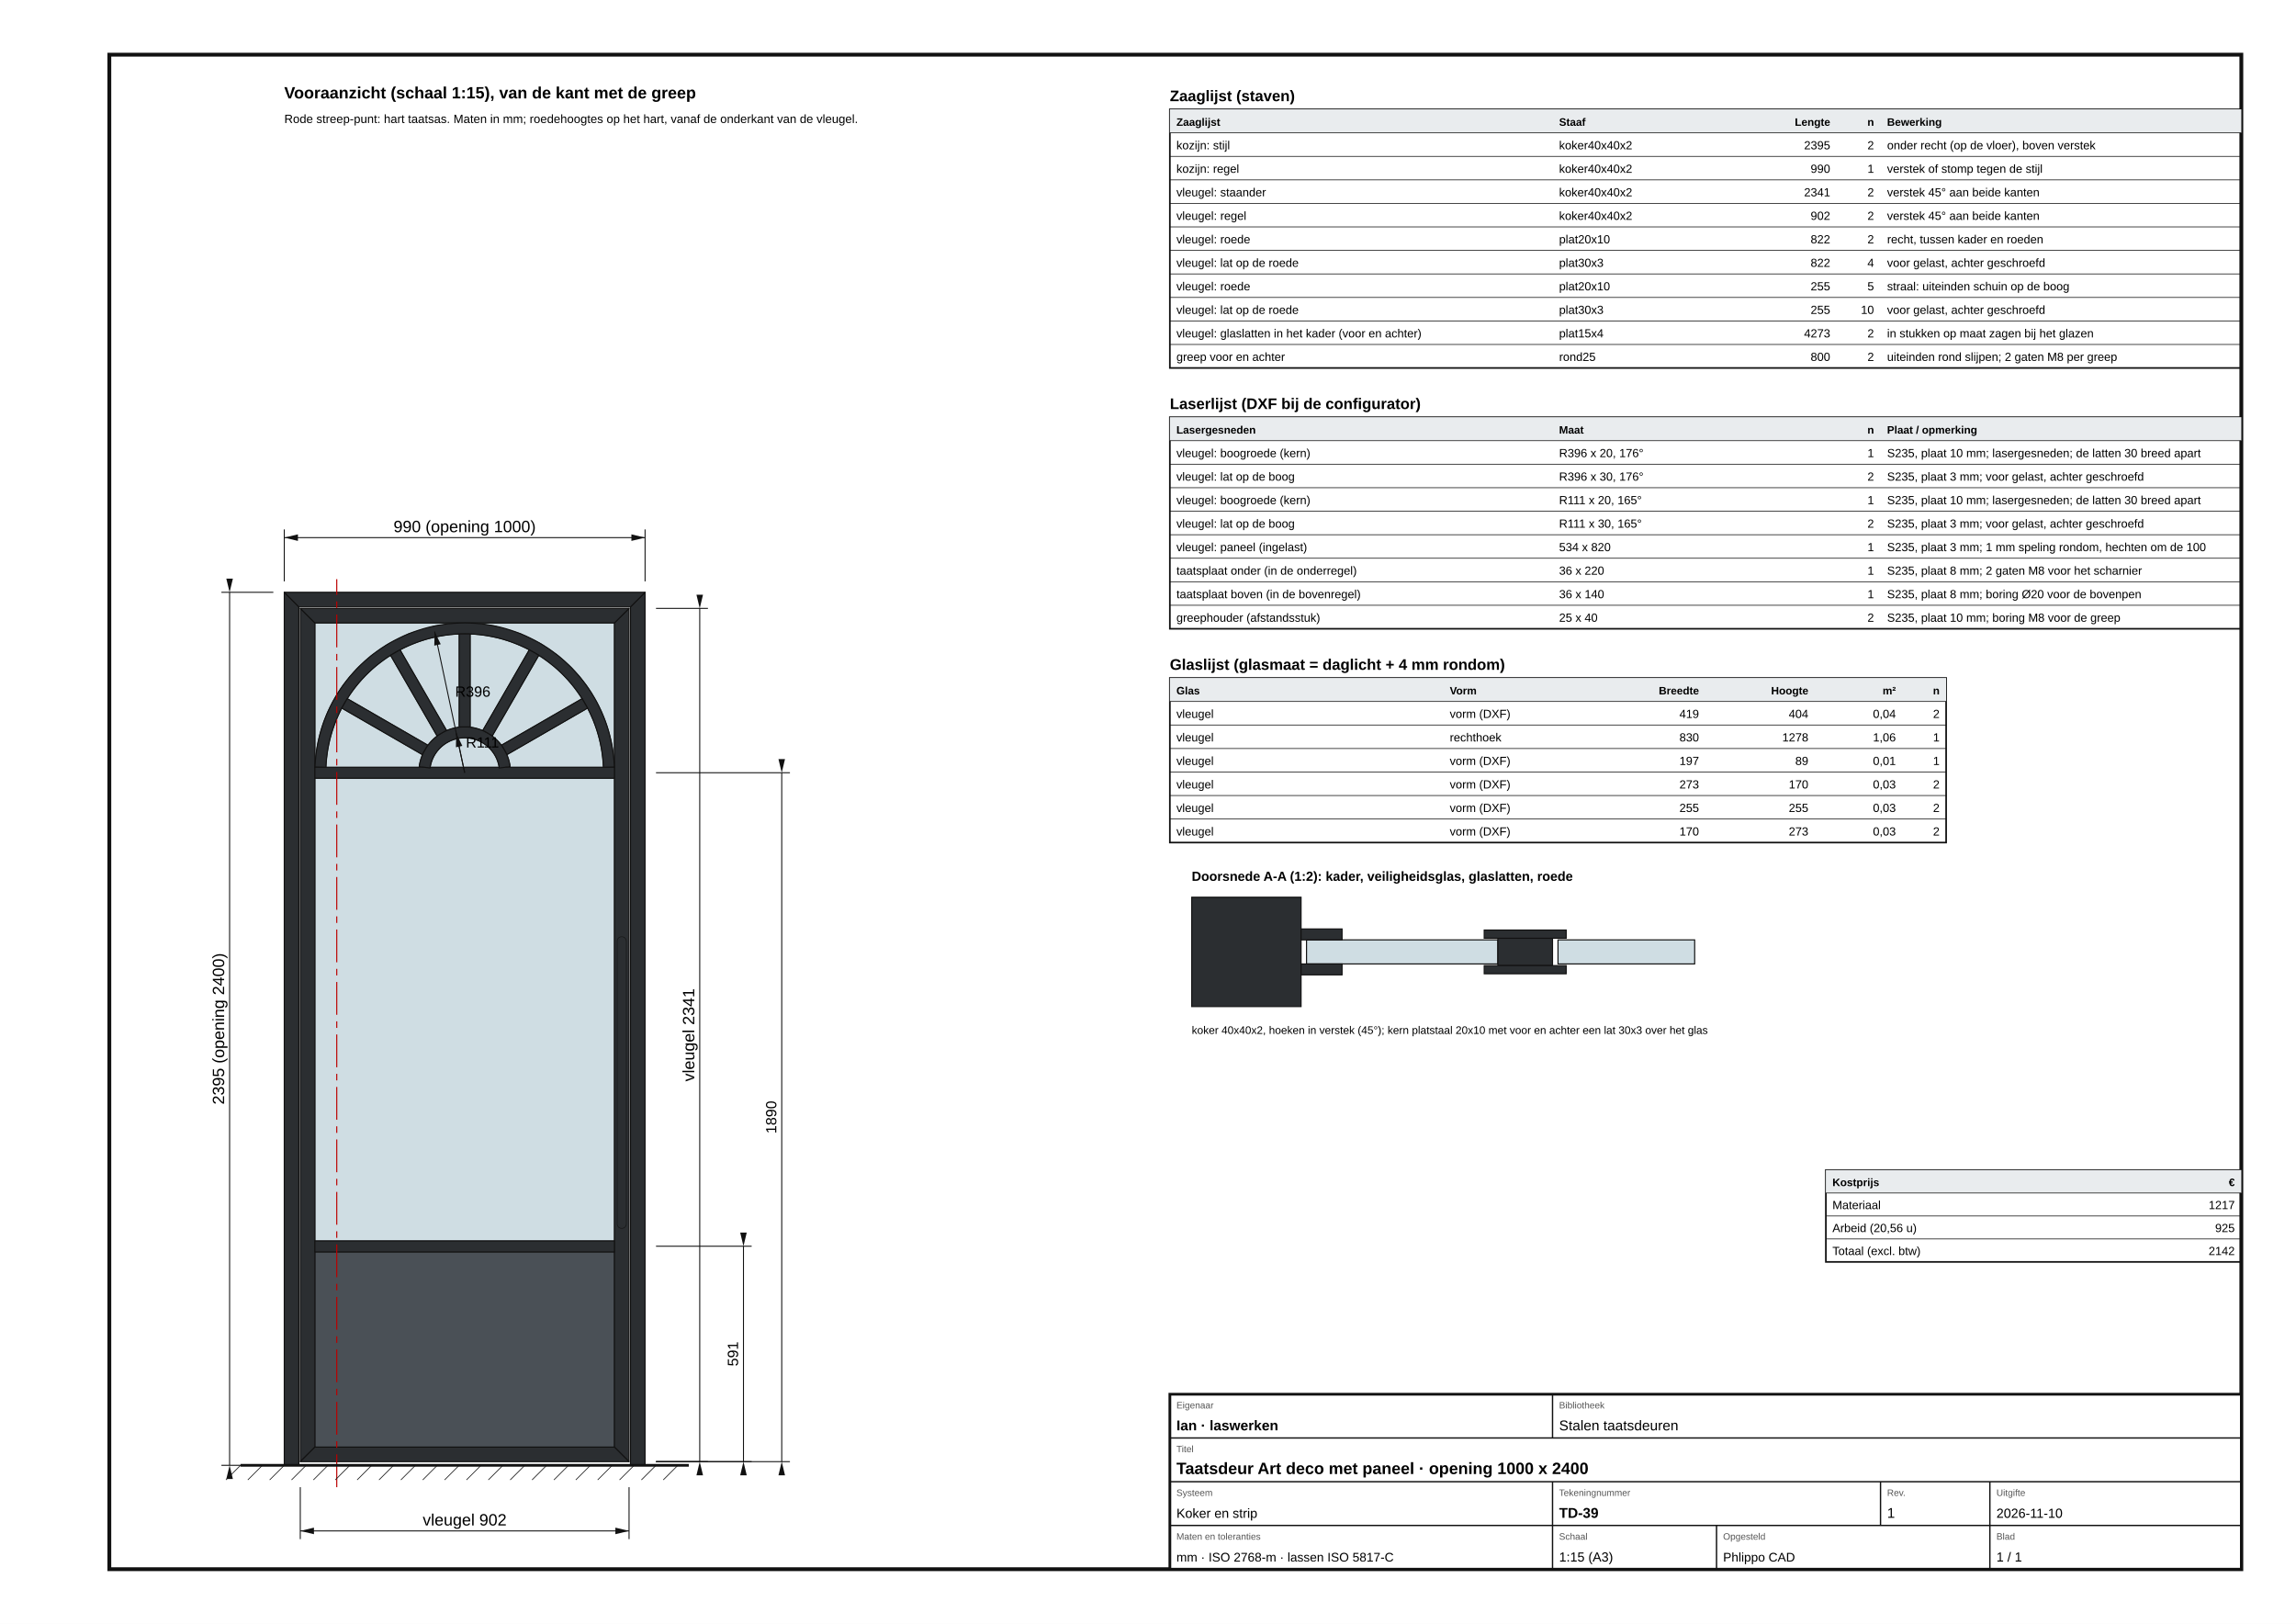
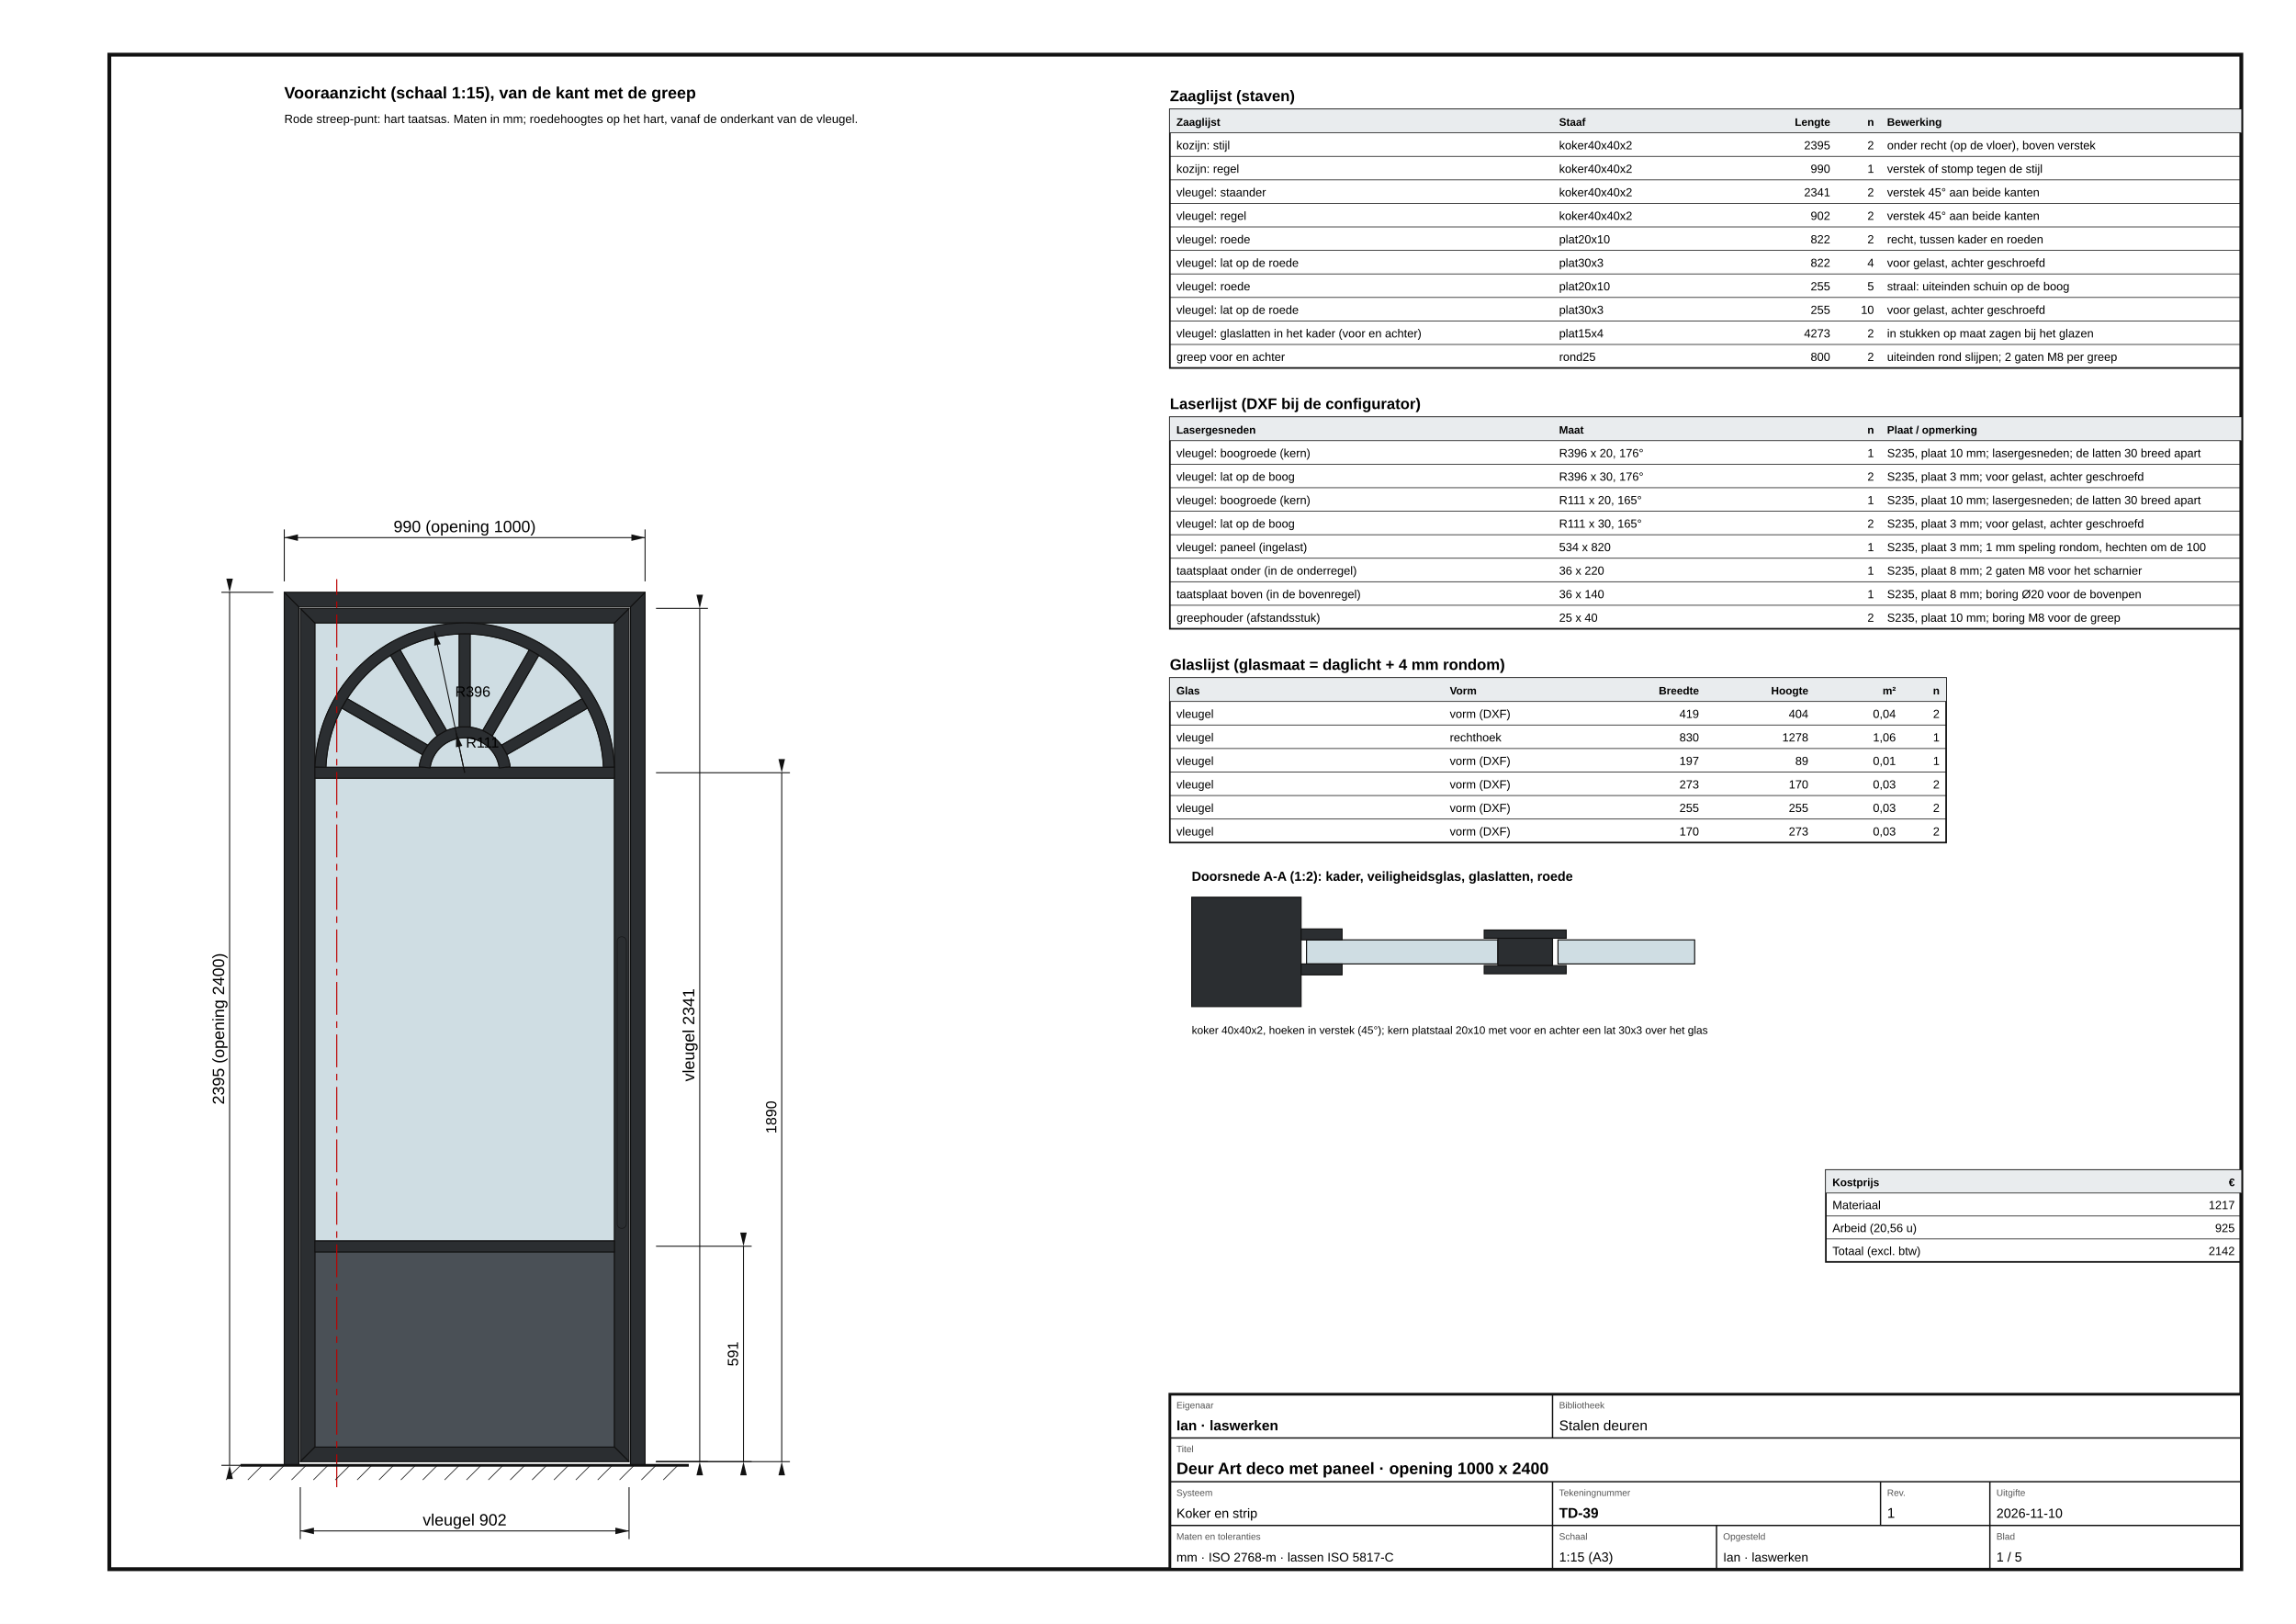
<svg xmlns="http://www.w3.org/2000/svg" viewBox="0 0 420 297" width="420mm" height="297mm" font-family="Arial, Helvetica, sans-serif">
  <rect width="420" height="297" fill="#fff" />
  <rect x="20" y="10" width="390" height="277" fill="none" stroke="#111" stroke-width="0.7" />
  <polygon points="57.6,140.33 57.62,140.33 57.89,137.35 57.91,137.23 57.93,137.1 57.95,136.97 57.97,136.83 58,136.68 58.03,136.52 58.06,136.34 58.09,136.16 58.13,135.96 58.18,135.74 58.23,135.51 58.28,135.26 58.35,134.99 58.42,134.69 58.5,134.36 58.6,134 58.71,133.6 58.85,133.16 59.01,132.67 59.2,132.12 59.43,131.5 59.71,130.79 60.06,130 60.49,129.08 61.05,128.03 61.76,126.81 62.7,125.41 63.95,123.79 65.63,121.96 67.88,119.94 70.9,117.84 74.82,115.89 79.63,114.47 85,113.93 57.6,113.93" fill="#cfdde3" stroke="#111" stroke-width="0.15" stroke-linejoin="round" />
  <polygon points="85,113.93 90.37,114.47 95.18,115.89 99.1,117.84 102.12,119.94 104.37,121.96 106.05,123.79 107.3,125.41 108.24,126.81 108.95,128.03 109.51,129.08 109.94,130 110.29,130.79 110.57,131.5 110.8,132.12 110.99,132.67 111.15,133.16 111.29,133.6 111.4,134 111.5,134.36 111.58,134.69 111.65,134.99 111.72,135.26 111.77,135.51 111.82,135.74 111.87,135.96 111.91,136.16 111.94,136.34 111.97,136.52 112,136.68 112.03,136.83 112.05,136.97 112.07,137.1 112.09,137.23 112.11,137.35 112.38,140.33 112.4,140.33 112.4,113.93" fill="#cfdde3" stroke="#111" stroke-width="0.15" stroke-linejoin="round" />
  <polygon points="57.6,226.97 112.4,226.97 112.4,142.33 57.6,142.33" fill="#cfdde3" stroke="#111" stroke-width="0.15" stroke-linejoin="round" />
  <polygon points="90.36,137.85 90.27,137.71 90.17,137.58 90.07,137.44 89.97,137.31 89.86,137.18 89.75,137.06 89.64,136.93 89.52,136.81 89.4,136.7 89.28,136.58 89.15,136.47 89.02,136.37 88.89,136.26 88.76,136.16 88.62,136.07 88.48,135.97 88.34,135.88 88.2,135.8 88.05,135.72 87.9,135.64 87.75,135.56 87.6,135.49 87.45,135.43 87.29,135.37 87.13,135.31 86.98,135.25 86.82,135.2 86.65,135.16 86.49,135.12 86.33,135.08 86.16,135.05 86,135.02 85.83,135 85.67,134.98 85.5,134.96 85.33,134.95 85.17,134.94 85,134.94 84.83,134.94 84.67,134.95 84.5,134.96 84.33,134.98 84.17,135 84,135.02 83.84,135.05 83.67,135.08 83.51,135.12 83.35,135.16 83.18,135.2 83.02,135.25 82.87,135.31 82.71,135.37 82.55,135.43 82.4,135.49 82.25,135.56 82.1,135.64 81.95,135.72 81.8,135.8 81.66,135.88 81.52,135.97 81.38,136.07 81.24,136.16 81.11,136.26 80.98,136.37 80.85,136.47 80.72,136.58 80.6,136.7 80.48,136.81 80.36,136.93 80.25,137.06 80.14,137.18 80.03,137.31 79.93,137.44 79.83,137.58 79.73,137.71 79.64,137.85 79.55,137.99 79.46,138.14 79.38,138.28 79.3,138.43 79.23,138.58 79.16,138.73 79.09,138.89 79.03,139.04 78.97,139.2 78.92,139.36 78.87,139.52 78.83,139.68 78.78,139.84 78.75,140 78.72,140.17 78.69,140.33 91.31,140.33 91.28,140.17 91.25,140 91.22,139.84 91.17,139.68 91.13,139.52 91.08,139.36 91.03,139.2 90.97,139.04 90.91,138.89 90.84,138.73 90.77,138.58 90.7,138.43 90.62,138.28 90.54,138.14 90.45,137.99" fill="#cfdde3" stroke="#111" stroke-width="0.15" stroke-linejoin="round" />
  <polygon points="109.53,134.76 109.35,134.12 109.16,133.48 108.94,132.85 108.71,132.23 108.47,131.61 108.2,131 107.93,130.4 107.63,129.8 107.48,129.51 92.86,137.95 92.72,138.04 92.79,138.22 92.81,138.25 92.82,138.29 92.83,138.33 92.85,138.37 92.87,138.41 92.88,138.45 92.9,138.5 92.92,138.55 92.94,138.61 92.96,138.67 92.98,138.73 93,138.8 93.03,138.88 93.05,138.97 93.08,139.06 93.11,139.16 93.13,139.26 93.16,139.36 93.18,139.44 93.19,139.52 93.21,139.6 93.22,139.66 93.24,139.73 93.25,139.78 93.26,139.84 93.27,139.89 93.27,139.93 93.28,139.98 93.29,140.02 93.29,140.06 93.3,140.1 93.31,140.13 93.33,140.33 93.5,140.33 110.38,140.33 110.37,140 110.32,139.34 110.26,138.68 110.18,138.02 110.09,137.36 109.97,136.7 109.84,136.05 109.7,135.4" fill="#cfdde3" stroke="#111" stroke-width="0.15" stroke-linejoin="round" />
  <polygon points="103.88,124.34 103.42,123.85 102.96,123.37 102.48,122.91 102,122.46 101.5,122.02 100.98,121.59 100.46,121.18 99.93,120.78 99.39,120.4 98.83,120.03 98.56,119.86 90.12,134.47 90.04,134.62 90.19,134.74 90.22,134.76 90.25,134.79 90.28,134.81 90.31,134.84 90.35,134.87 90.39,134.9 90.42,134.93 90.47,134.97 90.51,135 90.56,135.05 90.61,135.09 90.67,135.14 90.72,135.2 90.79,135.26 90.86,135.32 90.93,135.4 91.01,135.47 91.08,135.54 91.14,135.61 91.19,135.67 91.24,135.72 91.29,135.77 91.33,135.82 91.37,135.87 91.4,135.91 91.44,135.95 91.47,135.98 91.5,136.02 91.52,136.05 91.55,136.08 91.57,136.11 91.59,136.14 91.71,136.3 91.86,136.22 106.48,127.78 106.3,127.5 105.93,126.95 105.55,126.4 105.15,125.87 104.74,125.35 104.31,124.84" fill="#cfdde3" stroke="#111" stroke-width="0.15" stroke-linejoin="round" />
  <polygon points="92.85,117.18 92.21,116.98 91.57,116.8 90.93,116.64 90.28,116.49 89.63,116.36 88.97,116.25 88.32,116.15 87.66,116.07 86.99,116.01 86.33,115.97 86,115.96 86,132.84 86,133 86.2,133.03 86.24,133.03 86.27,133.04 86.31,133.04 86.35,133.05 86.4,133.06 86.45,133.07 86.5,133.08 86.55,133.09 86.61,133.1 86.67,133.11 86.74,133.12 86.81,133.14 86.89,133.16 86.98,133.18 87.07,133.2 87.17,133.23 87.27,133.26 87.37,133.28 87.45,133.31 87.53,133.33 87.6,133.35 87.67,133.38 87.73,133.4 87.78,133.42 87.83,133.43 87.88,133.45 87.93,133.47 87.97,133.48 88.01,133.5 88.04,133.51 88.08,133.53 88.11,133.54 88.3,133.62 88.38,133.47 96.82,118.86 96.53,118.7 95.93,118.41 95.33,118.13 94.72,117.87 94.1,117.62 93.48,117.39" fill="#cfdde3" stroke="#111" stroke-width="0.15" stroke-linejoin="round" />
  <polygon points="79.72,116.49 79.07,116.64 78.43,116.8 77.79,116.98 77.15,117.18 76.52,117.39 75.9,117.62 75.28,117.87 74.67,118.13 74.07,118.41 73.47,118.7 73.18,118.86 81.62,133.47 81.7,133.62 81.89,133.54 81.92,133.53 81.96,133.51 81.99,133.5 82.03,133.48 82.07,133.47 82.12,133.45 82.17,133.43 82.22,133.42 82.27,133.4 82.33,133.38 82.4,133.35 82.47,133.33 82.55,133.31 82.63,133.28 82.73,133.26 82.83,133.23 82.93,133.2 83.02,133.18 83.11,133.16 83.19,133.14 83.26,133.12 83.33,133.11 83.39,133.1 83.45,133.09 83.5,133.08 83.55,133.07 83.6,133.06 83.65,133.05 83.69,133.04 83.73,133.04 83.76,133.03 83.8,133.03 84,133 84,132.84 84,115.96 83.67,115.97 83.01,116.01 82.34,116.07 81.68,116.15 81.03,116.25 80.37,116.36" fill="#cfdde3" stroke="#111" stroke-width="0.15" stroke-linejoin="round" />
  <polygon points="68,122.46 67.52,122.91 67.04,123.37 66.58,123.85 66.12,124.34 65.69,124.84 65.26,125.35 64.85,125.87 64.45,126.4 64.07,126.95 63.7,127.5 63.52,127.78 78.14,136.22 78.29,136.3 78.41,136.14 78.43,136.11 78.45,136.08 78.48,136.05 78.5,136.02 78.53,135.98 78.56,135.95 78.6,135.91 78.63,135.87 78.67,135.82 78.71,135.77 78.76,135.72 78.81,135.67 78.86,135.61 78.92,135.54 78.99,135.47 79.07,135.4 79.14,135.32 79.21,135.26 79.28,135.2 79.33,135.14 79.39,135.09 79.44,135.05 79.49,135 79.53,134.97 79.58,134.93 79.61,134.9 79.65,134.87 79.69,134.84 79.72,134.81 79.75,134.79 79.78,134.76 79.81,134.74 79.96,134.62 79.88,134.47 71.44,119.86 71.17,120.03 70.61,120.4 70.07,120.78 69.54,121.18 69.02,121.59 68.5,122.02" fill="#cfdde3" stroke="#111" stroke-width="0.15" stroke-linejoin="round" />
  <polygon points="60.84,133.48 60.65,134.12 60.47,134.76 60.3,135.4 60.16,136.05 60.03,136.7 59.91,137.36 59.82,138.02 59.74,138.68 59.68,139.34 59.63,140 59.62,140.33 76.5,140.33 76.67,140.33 76.69,140.13 76.7,140.1 76.71,140.06 76.71,140.02 76.72,139.98 76.73,139.93 76.73,139.89 76.74,139.84 76.75,139.78 76.76,139.73 76.78,139.66 76.79,139.6 76.81,139.52 76.82,139.44 76.84,139.36 76.87,139.26 76.89,139.16 76.92,139.06 76.95,138.97 76.97,138.88 77,138.8 77.02,138.73 77.04,138.67 77.06,138.61 77.08,138.55 77.1,138.5 77.12,138.45 77.13,138.41 77.15,138.37 77.17,138.33 77.18,138.29 77.19,138.25 77.21,138.22 77.28,138.04 77.14,137.95 62.52,129.51 62.37,129.8 62.07,130.4 61.8,131 61.53,131.61 61.29,132.23 61.06,132.85" fill="#cfdde3" stroke="#111" stroke-width="0.15" stroke-linejoin="round" />
  <polygon points="57.6,264.67 112.4,264.67 112.4,228.97 57.6,228.97" fill="#4a5056" stroke="#111" stroke-width="0.15" stroke-linejoin="round" />
  <polygon points="52,268 52,108.33 54.67,111 54.67,268" fill="#2b2e31" stroke="#111" stroke-width="0.2" stroke-linejoin="round" />
  <polygon points="115.33,268 115.33,111 118,108.33 118,268" fill="#2b2e31" stroke="#111" stroke-width="0.2" stroke-linejoin="round" />
  <polygon points="52,108.33 118,108.33 115.33,111 54.67,111" fill="#2b2e31" stroke="#111" stroke-width="0.2" stroke-linejoin="round" />
  <polygon points="54.93,267.33 54.93,111.27 57.6,113.93 57.6,264.67" fill="#2b2e31" stroke="#111" stroke-width="0.2" stroke-linejoin="round" />
  <polygon points="112.4,264.67 112.4,113.93 115.07,111.27 115.07,267.33" fill="#2b2e31" stroke="#111" stroke-width="0.2" stroke-linejoin="round" />
  <polygon points="57.6,264.67 112.4,264.67 115.07,267.33 54.93,267.33" fill="#2b2e31" stroke="#111" stroke-width="0.2" stroke-linejoin="round" />
  <polygon points="54.93,111.27 115.07,111.27 112.4,113.93 57.6,113.93" fill="#2b2e31" stroke="#111" stroke-width="0.2" stroke-linejoin="round" />
  <polygon points="112.38,140.3 112.33,139.34 112.24,138.39 112.12,137.44 111.97,136.5 111.79,135.57 111.57,134.64 111.32,133.71 111.04,132.8 110.73,131.9 110.38,131.01 110.01,130.13 109.6,129.27 109.17,128.42 108.7,127.59 108.21,126.77 107.69,125.97 107.14,125.19 106.56,124.43 105.96,123.69 105.33,122.97 104.68,122.27 104,121.6 103.31,120.95 102.58,120.32 101.84,119.72 101.08,119.15 100.3,118.6 99.49,118.08 98.68,117.59 97.84,117.13 96.99,116.7 96.12,116.29 95.25,115.92 94.35,115.58 93.45,115.27 92.54,114.99 91.62,114.74 90.69,114.53 89.75,114.35 88.81,114.2 87.86,114.08 86.91,114 85.95,113.95 85,113.93 84.05,113.95 83.09,114 82.14,114.08 81.19,114.2 80.25,114.35 79.31,114.53 78.38,114.74 77.46,114.99 76.55,115.27 75.65,115.58 74.75,115.92 73.88,116.29 73.01,116.7 72.16,117.13 71.32,117.59 70.51,118.08 69.7,118.6 68.92,119.15 68.16,119.72 67.42,120.32 66.69,120.95 66,121.6 65.32,122.27 64.67,122.97 64.04,123.69 63.44,124.43 62.86,125.19 62.31,125.97 61.79,126.77 61.3,127.59 60.83,128.42 60.4,129.27 59.99,130.13 59.62,131.01 59.27,131.9 58.96,132.8 58.68,133.71 58.43,134.64 58.21,135.57 58.03,136.5 57.88,137.44 57.76,138.39 57.67,139.34 57.62,140.3 59.62,140.37 59.67,139.49 59.75,138.61 59.86,137.73 60,136.85 60.17,135.99 60.37,135.13 60.6,134.27 60.86,133.43 61.15,132.59 61.47,131.76 61.82,130.95 62.19,130.15 62.6,129.36 63.03,128.59 63.49,127.83 63.97,127.09 64.48,126.37 65.01,125.66 65.57,124.97 66.15,124.31 66.76,123.66 67.38,123.04 68.03,122.43 68.7,121.85 69.39,121.3 70.1,120.77 70.82,120.26 71.56,119.78 72.32,119.32 73.1,118.9 73.89,118.49 74.69,118.12 75.5,117.78 76.33,117.46 77.17,117.17 78.01,116.91 78.87,116.68 79.73,116.49 80.6,116.32 81.47,116.18 82.35,116.07 83.23,115.99 84.12,115.95 85,115.93 85.88,115.95 86.77,115.99 87.65,116.07 88.53,116.18 89.4,116.32 90.27,116.49 91.13,116.68 91.99,116.91 92.83,117.17 93.67,117.46 94.5,117.78 95.31,118.12 96.11,118.49 96.9,118.9 97.68,119.32 98.44,119.78 99.18,120.26 99.9,120.77 100.61,121.3 101.3,121.85 101.97,122.43 102.62,123.04 103.24,123.66 103.85,124.31 104.43,124.97 104.99,125.66 105.52,126.37 106.03,127.09 106.51,127.83 106.97,128.59 107.4,129.36 107.81,130.15 108.18,130.95 108.53,131.76 108.85,132.59 109.14,133.43 109.4,134.27 109.63,135.13 109.83,135.99 110,136.85 110.14,137.73 110.25,138.61 110.33,139.49 110.38,140.37" fill="#2b2e31" stroke="#111" stroke-width="0.2" stroke-linejoin="round" />
  <polygon points="57.6,140.33 112.4,140.33 112.4,142.33 57.6,142.33" fill="#2b2e31" stroke="#111" stroke-width="0.2" stroke-linejoin="round" />
  <polygon points="57.6,226.97 112.4,226.97 112.4,228.97 57.6,228.97" fill="#2b2e31" stroke="#111" stroke-width="0.2" stroke-linejoin="round" />
  <polygon points="93.31,140.2 93.27,139.91 93.22,139.63 93.15,139.34 93.08,139.06 93,138.78 92.9,138.51 92.8,138.24 92.69,137.97 92.57,137.71 92.44,137.45 92.3,137.19 92.15,136.94 92,136.7 91.83,136.46 91.66,136.23 91.48,136 91.29,135.78 91.09,135.56 90.89,135.36 90.68,135.16 90.46,134.96 90.24,134.78 90.01,134.6 89.77,134.43 89.53,134.27 89.29,134.12 89.03,133.97 88.78,133.84 88.52,133.71 88.25,133.6 87.98,133.49 87.71,133.39 87.43,133.3 87.15,133.22 86.87,133.15 86.59,133.09 86.3,133.04 86.01,133 85.72,132.97 85.44,132.95 85.15,132.94 84.85,132.94 84.56,132.95 84.28,132.97 83.99,133 83.7,133.04 83.41,133.09 83.13,133.15 82.85,133.22 82.57,133.3 82.29,133.39 82.02,133.49 81.75,133.6 81.48,133.71 81.22,133.84 80.97,133.97 80.71,134.12 80.47,134.27 80.23,134.43 79.99,134.6 79.76,134.78 79.54,134.96 79.32,135.16 79.11,135.36 78.91,135.56 78.71,135.78 78.52,136 78.34,136.23 78.17,136.46 78,136.7 77.85,136.94 77.7,137.19 77.56,137.45 77.43,137.71 77.31,137.97 77.2,138.24 77.1,138.51 77,138.78 76.92,139.06 76.85,139.34 76.78,139.63 76.73,139.91 76.69,140.2 78.67,140.47 78.7,140.25 78.74,140.03 78.79,139.82 78.85,139.6 78.91,139.39 78.98,139.18 79.06,138.98 79.14,138.77 79.24,138.57 79.33,138.37 79.44,138.18 79.55,137.99 79.67,137.8 79.8,137.62 79.93,137.44 80.07,137.27 80.21,137.1 80.36,136.94 80.51,136.78 80.67,136.63 80.84,136.48 81.01,136.34 81.18,136.21 81.36,136.08 81.55,135.95 81.74,135.84 81.93,135.73 82.12,135.63 82.32,135.53 82.52,135.44 82.73,135.36 82.94,135.28 83.15,135.22 83.36,135.16 83.58,135.1 83.79,135.06 84.01,135.02 84.23,134.99 84.45,134.97 84.67,134.95 84.89,134.94 85.11,134.94 85.33,134.95 85.55,134.97 85.77,134.99 85.99,135.02 86.21,135.06 86.42,135.1 86.64,135.16 86.85,135.22 87.06,135.28 87.27,135.36 87.48,135.44 87.68,135.53 87.88,135.63 88.07,135.73 88.26,135.84 88.45,135.95 88.64,136.08 88.82,136.21 88.99,136.34 89.16,136.48 89.33,136.63 89.49,136.78 89.64,136.94 89.79,137.1 89.93,137.27 90.07,137.44 90.2,137.62 90.33,137.8 90.45,137.99 90.56,138.18 90.67,138.37 90.76,138.57 90.86,138.77 90.94,138.98 91.02,139.18 91.09,139.39 91.15,139.6 91.21,139.82 91.26,140.03 91.3,140.25 91.33,140.47" fill="#2b2e31" stroke="#111" stroke-width="0.2" stroke-linejoin="round" />
  <polygon points="91.77,136.27 106.48,127.78 107.48,129.51 92.77,138" fill="#2b2e31" stroke="#111" stroke-width="0.2" stroke-linejoin="round" />
  <polygon points="88.33,133.57 96.82,118.85 98.56,119.85 90.06,134.57" fill="#2b2e31" stroke="#111" stroke-width="0.2" stroke-linejoin="round" />
  <polygon points="84,132.94 84,115.95 86,115.95 86,132.94" fill="#2b2e31" stroke="#111" stroke-width="0.2" stroke-linejoin="round" />
  <polygon points="79.94,134.57 71.44,119.85 73.18,118.85 81.67,133.57" fill="#2b2e31" stroke="#111" stroke-width="0.2" stroke-linejoin="round" />
  <polygon points="77.23,138 62.52,129.51 63.52,127.78 78.23,136.27" fill="#2b2e31" stroke="#111" stroke-width="0.2" stroke-linejoin="round" />
  <line x1="61.6" y1="272" x2="61.6" y2="105.93" stroke="#b00" stroke-width="0.2" stroke-dasharray="6 1.2 1.2 1.2" />
  <rect x="112.9" y="171.33" width="1.67" height="53.33" rx="0.8" fill="#2b2e31" stroke="#111" stroke-width="0.1" />
  <line x1="44" y1="268" x2="126" y2="268" stroke="#111" stroke-width="0.5" />
  <line x1="44" y1="268" x2="41.33" y2="270.67" stroke="#111" stroke-width="0.13" />
  <line x1="48" y1="268" x2="45.33" y2="270.67" stroke="#111" stroke-width="0.13" />
  <line x1="52" y1="268" x2="49.33" y2="270.67" stroke="#111" stroke-width="0.13" />
  <line x1="56" y1="268" x2="53.33" y2="270.67" stroke="#111" stroke-width="0.13" />
  <line x1="60" y1="268" x2="57.33" y2="270.67" stroke="#111" stroke-width="0.13" />
  <line x1="64" y1="268" x2="61.33" y2="270.67" stroke="#111" stroke-width="0.13" />
  <line x1="68" y1="268" x2="65.33" y2="270.67" stroke="#111" stroke-width="0.13" />
  <line x1="72" y1="268" x2="69.33" y2="270.67" stroke="#111" stroke-width="0.13" />
  <line x1="76" y1="268" x2="73.33" y2="270.67" stroke="#111" stroke-width="0.13" />
  <line x1="80" y1="268" x2="77.33" y2="270.67" stroke="#111" stroke-width="0.13" />
  <line x1="84" y1="268" x2="81.33" y2="270.67" stroke="#111" stroke-width="0.13" />
  <line x1="88" y1="268" x2="85.33" y2="270.67" stroke="#111" stroke-width="0.13" />
  <line x1="92" y1="268" x2="89.33" y2="270.67" stroke="#111" stroke-width="0.13" />
  <line x1="96" y1="268" x2="93.33" y2="270.67" stroke="#111" stroke-width="0.13" />
  <line x1="100" y1="268" x2="97.33" y2="270.67" stroke="#111" stroke-width="0.13" />
  <line x1="104" y1="268" x2="101.33" y2="270.67" stroke="#111" stroke-width="0.13" />
  <line x1="108" y1="268" x2="105.33" y2="270.67" stroke="#111" stroke-width="0.13" />
  <line x1="112" y1="268" x2="109.33" y2="270.67" stroke="#111" stroke-width="0.13" />
  <line x1="116" y1="268" x2="113.33" y2="270.67" stroke="#111" stroke-width="0.13" />
  <line x1="120" y1="268" x2="117.33" y2="270.67" stroke="#111" stroke-width="0.13" />
  <line x1="124" y1="268" x2="121.33" y2="270.67" stroke="#111" stroke-width="0.13" />
  <line x1="52" y1="106.33" x2="52" y2="96.83" stroke="#111" stroke-width="0.18" />
  <line x1="118" y1="106.33" x2="118" y2="96.83" stroke="#111" stroke-width="0.18" />
  <line x1="52" y1="98.33" x2="118" y2="98.33" stroke="#111" stroke-width="0.18" />
  <polygon points="52,98.33 54.5,98.93 54.5,97.73" fill="#111" />
  <polygon points="118,98.33 115.5,97.73 115.5,98.93" fill="#111" />
  <text x="85" y="97.33" font-size="3" text-anchor="middle">990 (opening 1000)</text>
  <line x1="50" y1="268" x2="40.5" y2="268" stroke="#111" stroke-width="0.18" />
  <line x1="50" y1="108.33" x2="40.5" y2="108.33" stroke="#111" stroke-width="0.18" />
  <line x1="42" y1="268" x2="42" y2="108.33" stroke="#111" stroke-width="0.18" />
  <polygon points="42,268 41.4,270.5 42.6,270.5" fill="#111" />
  <polygon points="42,108.33 42.6,105.83 41.4,105.83" fill="#111" />
  <text x="41" y="188.17" font-size="3" text-anchor="middle" transform="rotate(-90 41 188.17)">2395 (opening 2400)</text>
  <line x1="54.93" y1="272" x2="54.93" y2="281.5" stroke="#111" stroke-width="0.18" />
  <line x1="115.07" y1="272" x2="115.07" y2="281.5" stroke="#111" stroke-width="0.18" />
  <line x1="54.93" y1="280" x2="115.07" y2="280" stroke="#111" stroke-width="0.18" />
  <polygon points="54.93,280 57.43,280.6 57.43,279.4" fill="#111" />
  <polygon points="115.07,280 112.57,279.4 112.57,280.6" fill="#111" />
  <text x="85" y="279" font-size="3" text-anchor="middle">vleugel 902</text>
  <line x1="120" y1="267.33" x2="129.5" y2="267.33" stroke="#111" stroke-width="0.18" />
  <line x1="120" y1="111.27" x2="129.5" y2="111.27" stroke="#111" stroke-width="0.18" />
  <line x1="128" y1="267.33" x2="128" y2="111.27" stroke="#111" stroke-width="0.18" />
  <polygon points="128,267.33 127.4,269.83 128.6,269.83" fill="#111" />
  <polygon points="128,111.27 128.6,108.77 127.4,108.77" fill="#111" />
  <text x="127" y="189.3" font-size="3" text-anchor="middle" transform="rotate(-90 127 189.3)">vleugel 2341</text>
  <line x1="120" y1="267.33" x2="137.5" y2="267.33" stroke="#111" stroke-width="0.18" />
  <line x1="120" y1="227.93" x2="137.5" y2="227.93" stroke="#111" stroke-width="0.18" />
  <line x1="136" y1="267.33" x2="136" y2="227.93" stroke="#111" stroke-width="0.18" />
  <polygon points="136,267.33 135.4,269.83 136.6,269.83" fill="#111" />
  <polygon points="136,227.93 136.6,225.43 135.4,225.43" fill="#111" />
  <text x="135" y="247.63" font-size="2.7" text-anchor="middle" transform="rotate(-90 135 247.63)">591</text>
  <line x1="120" y1="267.33" x2="144.5" y2="267.33" stroke="#111" stroke-width="0.18" />
  <line x1="120" y1="141.33" x2="144.5" y2="141.33" stroke="#111" stroke-width="0.18" />
  <line x1="143" y1="267.33" x2="143" y2="141.33" stroke="#111" stroke-width="0.18" />
  <polygon points="143,267.33 142.4,269.83 143.6,269.83" fill="#111" />
  <polygon points="143,141.33 143.6,138.83 142.4,138.83" fill="#111" />
  <text x="142" y="204.33" font-size="2.7" text-anchor="middle" transform="rotate(-90 142 204.33)">1890</text>
  <line x1="85" y1="141.33" x2="79.51" y2="115.51" stroke="#111" stroke-width="0.18" />
  <polygon points="79.51,115.51 79.44,118.08 80.62,117.83" fill="#111" />
  <text x="83.26" y="127.42" font-size="2.7">R396</text>
  <line x1="85" y1="141.33" x2="83.46" y2="134.1" stroke="#111" stroke-width="0.18" />
  <polygon points="83.46,134.1 83.4,136.67 84.57,136.42" fill="#111" />
  <text x="85.23" y="136.72" font-size="2.7">R111</text>
  <text x="52" y="18" font-size="3" font-weight="700">Vooraanzicht (schaal 1:15), van de kant met de greep</text>
  <text x="52" y="22.5" font-size="2.2">Rode streep-punt: hart taatsas. Maten in mm; roedehoogtes op het hart, vanaf de onderkant van de vleugel.</text>
  <text x="214" y="18.5" font-size="2.8" font-weight="700">Zaaglijst (staven)</text>
  <rect x="214" y="20" width="196" height="47.3" fill="none" stroke="#111" stroke-width="0.3" />
  <rect x="214" y="20" width="196" height="4.3" fill="#e9ecee" stroke="none" />
  <text x="215.2" y="23.01" font-size="1.978" font-weight="700">Zaaglijst</text>
  <text x="285.2" y="23.01" font-size="1.978" font-weight="700">Staaf</text>
  <text x="334.8" y="23.01" font-size="1.978" text-anchor="end" font-weight="700">Lengte</text>
  <text x="342.8" y="23.01" font-size="1.978" text-anchor="end" font-weight="700">n</text>
  <text x="345.2" y="23.01" font-size="1.978" font-weight="700">Bewerking</text>
  <line x1="214" y1="24.3" x2="410" y2="24.3" stroke="#111" stroke-width="0.13" />
  <text x="215.2" y="27.31" font-size="2.15">kozijn: stijl</text>
  <text x="285.2" y="27.31" font-size="2.15">koker40x40x2</text>
  <text x="334.8" y="27.31" font-size="2.15" text-anchor="end">2395</text>
  <text x="342.8" y="27.31" font-size="2.15" text-anchor="end">2</text>
  <text x="345.2" y="27.31" font-size="2.15">onder recht (op de vloer), boven verstek</text>
  <line x1="214" y1="28.6" x2="410" y2="28.6" stroke="#111" stroke-width="0.13" />
  <text x="215.2" y="31.61" font-size="2.15">kozijn: regel</text>
  <text x="285.2" y="31.61" font-size="2.15">koker40x40x2</text>
  <text x="334.8" y="31.61" font-size="2.15" text-anchor="end">990</text>
  <text x="342.8" y="31.61" font-size="2.15" text-anchor="end">1</text>
  <text x="345.2" y="31.61" font-size="2.15">verstek of stomp tegen de stijl</text>
  <line x1="214" y1="32.9" x2="410" y2="32.9" stroke="#111" stroke-width="0.13" />
  <text x="215.2" y="35.91" font-size="2.15">vleugel: staander</text>
  <text x="285.2" y="35.91" font-size="2.15">koker40x40x2</text>
  <text x="334.8" y="35.91" font-size="2.15" text-anchor="end">2341</text>
  <text x="342.8" y="35.91" font-size="2.15" text-anchor="end">2</text>
  <text x="345.2" y="35.91" font-size="2.15">verstek 45° aan beide kanten</text>
  <line x1="214" y1="37.2" x2="410" y2="37.2" stroke="#111" stroke-width="0.13" />
  <text x="215.2" y="40.21" font-size="2.15">vleugel: regel</text>
  <text x="285.2" y="40.21" font-size="2.15">koker40x40x2</text>
  <text x="334.8" y="40.21" font-size="2.15" text-anchor="end">902</text>
  <text x="342.8" y="40.21" font-size="2.15" text-anchor="end">2</text>
  <text x="345.2" y="40.21" font-size="2.15">verstek 45° aan beide kanten</text>
  <line x1="214" y1="41.5" x2="410" y2="41.5" stroke="#111" stroke-width="0.13" />
  <text x="215.2" y="44.51" font-size="2.15">vleugel: roede</text>
  <text x="285.2" y="44.51" font-size="2.15">plat20x10</text>
  <text x="334.8" y="44.51" font-size="2.15" text-anchor="end">822</text>
  <text x="342.8" y="44.51" font-size="2.15" text-anchor="end">2</text>
  <text x="345.2" y="44.51" font-size="2.15">recht, tussen kader en roeden</text>
  <line x1="214" y1="45.8" x2="410" y2="45.8" stroke="#111" stroke-width="0.13" />
  <text x="215.2" y="48.81" font-size="2.15">vleugel: lat op de roede</text>
  <text x="285.2" y="48.81" font-size="2.15">plat30x3</text>
  <text x="334.8" y="48.81" font-size="2.15" text-anchor="end">822</text>
  <text x="342.8" y="48.81" font-size="2.15" text-anchor="end">4</text>
  <text x="345.2" y="48.81" font-size="2.15">voor gelast, achter geschroefd</text>
  <line x1="214" y1="50.1" x2="410" y2="50.1" stroke="#111" stroke-width="0.13" />
  <text x="215.2" y="53.11" font-size="2.15">vleugel: roede</text>
  <text x="285.2" y="53.11" font-size="2.15">plat20x10</text>
  <text x="334.8" y="53.11" font-size="2.15" text-anchor="end">255</text>
  <text x="342.8" y="53.11" font-size="2.15" text-anchor="end">5</text>
  <text x="345.2" y="53.11" font-size="2.15">straal: uiteinden schuin op de boog</text>
  <line x1="214" y1="54.4" x2="410" y2="54.4" stroke="#111" stroke-width="0.13" />
  <text x="215.2" y="57.41" font-size="2.15">vleugel: lat op de roede</text>
  <text x="285.2" y="57.41" font-size="2.15">plat30x3</text>
  <text x="334.8" y="57.41" font-size="2.15" text-anchor="end">255</text>
  <text x="342.8" y="57.41" font-size="2.15" text-anchor="end">10</text>
  <text x="345.2" y="57.41" font-size="2.15">voor gelast, achter geschroefd</text>
  <line x1="214" y1="58.7" x2="410" y2="58.7" stroke="#111" stroke-width="0.13" />
  <text x="215.2" y="61.71" font-size="2.15">vleugel: glaslatten in het kader (voor en achter)</text>
  <text x="285.2" y="61.71" font-size="2.15">plat15x4</text>
  <text x="334.8" y="61.71" font-size="2.15" text-anchor="end">4273</text>
  <text x="342.8" y="61.71" font-size="2.15" text-anchor="end">2</text>
  <text x="345.2" y="61.71" font-size="2.15">in stukken op maat zagen bij het glazen</text>
  <line x1="214" y1="63" x2="410" y2="63" stroke="#111" stroke-width="0.13" />
  <text x="215.2" y="66.01" font-size="2.15">greep voor en achter</text>
  <text x="285.2" y="66.01" font-size="2.15">rond25</text>
  <text x="334.8" y="66.01" font-size="2.15" text-anchor="end">800</text>
  <text x="342.8" y="66.01" font-size="2.15" text-anchor="end">2</text>
  <text x="345.2" y="66.01" font-size="2.15">uiteinden rond slijpen; 2 gaten M8 per greep</text>
  <text x="214" y="74.8" font-size="2.8" font-weight="700">Laserlijst (DXF bij de configurator)</text>
  <rect x="214" y="76.3" width="196" height="38.7" fill="none" stroke="#111" stroke-width="0.3" />
  <rect x="214" y="76.3" width="196" height="4.3" fill="#e9ecee" stroke="none" />
  <text x="215.2" y="79.31" font-size="1.978" font-weight="700">Lasergesneden</text>
  <text x="285.2" y="79.31" font-size="1.978" font-weight="700">Maat</text>
  <text x="342.8" y="79.31" font-size="1.978" text-anchor="end" font-weight="700">n</text>
  <text x="345.2" y="79.31" font-size="1.978" font-weight="700">Plaat / opmerking</text>
  <line x1="214" y1="80.6" x2="410" y2="80.6" stroke="#111" stroke-width="0.13" />
  <text x="215.2" y="83.61" font-size="2.15">vleugel: boogroede (kern)</text>
  <text x="285.2" y="83.61" font-size="2.15">R396 x 20, 176°</text>
  <text x="342.8" y="83.61" font-size="2.15" text-anchor="end">1</text>
  <text x="345.2" y="83.61" font-size="2.15">S235, plaat 10 mm; lasergesneden; de latten 30 breed apart</text>
  <line x1="214" y1="84.9" x2="410" y2="84.9" stroke="#111" stroke-width="0.13" />
  <text x="215.2" y="87.91" font-size="2.15">vleugel: lat op de boog</text>
  <text x="285.2" y="87.91" font-size="2.15">R396 x 30, 176°</text>
  <text x="342.8" y="87.91" font-size="2.15" text-anchor="end">2</text>
  <text x="345.2" y="87.91" font-size="2.15">S235, plaat 3 mm; voor gelast, achter geschroefd</text>
  <line x1="214" y1="89.2" x2="410" y2="89.2" stroke="#111" stroke-width="0.13" />
  <text x="215.2" y="92.21" font-size="2.15">vleugel: boogroede (kern)</text>
  <text x="285.2" y="92.21" font-size="2.15">R111 x 20, 165°</text>
  <text x="342.8" y="92.21" font-size="2.15" text-anchor="end">1</text>
  <text x="345.2" y="92.21" font-size="2.15">S235, plaat 10 mm; lasergesneden; de latten 30 breed apart</text>
  <line x1="214" y1="93.5" x2="410" y2="93.5" stroke="#111" stroke-width="0.13" />
  <text x="215.2" y="96.51" font-size="2.15">vleugel: lat op de boog</text>
  <text x="285.2" y="96.51" font-size="2.15">R111 x 30, 165°</text>
  <text x="342.8" y="96.51" font-size="2.15" text-anchor="end">2</text>
  <text x="345.2" y="96.51" font-size="2.15">S235, plaat 3 mm; voor gelast, achter geschroefd</text>
  <line x1="214" y1="97.8" x2="410" y2="97.8" stroke="#111" stroke-width="0.13" />
  <text x="215.2" y="100.81" font-size="2.15">vleugel: paneel (ingelast)</text>
  <text x="285.2" y="100.81" font-size="2.15">534 x 820</text>
  <text x="342.8" y="100.81" font-size="2.15" text-anchor="end">1</text>
  <text x="345.2" y="100.81" font-size="2.15">S235, plaat 3 mm; 1 mm speling rondom, hechten om de 100</text>
  <line x1="214" y1="102.1" x2="410" y2="102.1" stroke="#111" stroke-width="0.13" />
  <text x="215.2" y="105.11" font-size="2.15">taatsplaat onder (in de onderregel)</text>
  <text x="285.2" y="105.11" font-size="2.15">36 x 220</text>
  <text x="342.8" y="105.11" font-size="2.15" text-anchor="end">1</text>
  <text x="345.2" y="105.11" font-size="2.15">S235, plaat 8 mm; 2 gaten M8 voor het scharnier</text>
  <line x1="214" y1="106.4" x2="410" y2="106.4" stroke="#111" stroke-width="0.13" />
  <text x="215.2" y="109.41" font-size="2.15">taatsplaat boven (in de bovenregel)</text>
  <text x="285.2" y="109.41" font-size="2.15">36 x 140</text>
  <text x="342.8" y="109.41" font-size="2.15" text-anchor="end">1</text>
  <text x="345.2" y="109.41" font-size="2.15">S235, plaat 8 mm; boring Ø20 voor de bovenpen</text>
  <line x1="214" y1="110.7" x2="410" y2="110.7" stroke="#111" stroke-width="0.13" />
  <text x="215.2" y="113.71" font-size="2.15">greephouder (afstandsstuk)</text>
  <text x="285.2" y="113.71" font-size="2.15">25 x 40</text>
  <text x="342.8" y="113.71" font-size="2.15" text-anchor="end">2</text>
  <text x="345.2" y="113.71" font-size="2.15">S235, plaat 10 mm; boring M8 voor de greep</text>
  <text x="214" y="122.5" font-size="2.8" font-weight="700">Glaslijst (glasmaat = daglicht + 4 mm rondom)</text>
  <rect x="214" y="124" width="142" height="30.1" fill="none" stroke="#111" stroke-width="0.3" />
  <rect x="214" y="124" width="142" height="4.3" fill="#e9ecee" stroke="none" />
  <text x="215.2" y="127.01" font-size="1.978" font-weight="700">Glas</text>
  <text x="265.2" y="127.01" font-size="1.978" font-weight="700">Vorm</text>
  <text x="310.8" y="127.01" font-size="1.978" text-anchor="end" font-weight="700">Breedte</text>
  <text x="330.8" y="127.01" font-size="1.978" text-anchor="end" font-weight="700">Hoogte</text>
  <text x="346.8" y="127.01" font-size="1.978" text-anchor="end" font-weight="700">m²</text>
  <text x="354.8" y="127.01" font-size="1.978" text-anchor="end" font-weight="700">n</text>
  <line x1="214" y1="128.3" x2="356" y2="128.3" stroke="#111" stroke-width="0.13" />
  <text x="215.2" y="131.31" font-size="2.15">vleugel</text>
  <text x="265.2" y="131.31" font-size="2.15">vorm (DXF)</text>
  <text x="310.8" y="131.31" font-size="2.15" text-anchor="end">419</text>
  <text x="330.8" y="131.31" font-size="2.15" text-anchor="end">404</text>
  <text x="346.8" y="131.31" font-size="2.15" text-anchor="end">0,04</text>
  <text x="354.8" y="131.31" font-size="2.15" text-anchor="end">2</text>
  <line x1="214" y1="132.6" x2="356" y2="132.6" stroke="#111" stroke-width="0.13" />
  <text x="215.2" y="135.61" font-size="2.15">vleugel</text>
  <text x="265.2" y="135.61" font-size="2.15">rechthoek</text>
  <text x="310.8" y="135.61" font-size="2.15" text-anchor="end">830</text>
  <text x="330.8" y="135.61" font-size="2.15" text-anchor="end">1278</text>
  <text x="346.8" y="135.61" font-size="2.15" text-anchor="end">1,06</text>
  <text x="354.8" y="135.61" font-size="2.15" text-anchor="end">1</text>
  <line x1="214" y1="136.9" x2="356" y2="136.9" stroke="#111" stroke-width="0.13" />
  <text x="215.2" y="139.91" font-size="2.15">vleugel</text>
  <text x="265.2" y="139.91" font-size="2.15">vorm (DXF)</text>
  <text x="310.8" y="139.91" font-size="2.15" text-anchor="end">197</text>
  <text x="330.8" y="139.91" font-size="2.15" text-anchor="end">89</text>
  <text x="346.8" y="139.91" font-size="2.15" text-anchor="end">0,01</text>
  <text x="354.8" y="139.91" font-size="2.15" text-anchor="end">1</text>
  <line x1="214" y1="141.2" x2="356" y2="141.2" stroke="#111" stroke-width="0.13" />
  <text x="215.2" y="144.21" font-size="2.15">vleugel</text>
  <text x="265.2" y="144.21" font-size="2.15">vorm (DXF)</text>
  <text x="310.8" y="144.21" font-size="2.15" text-anchor="end">273</text>
  <text x="330.8" y="144.21" font-size="2.15" text-anchor="end">170</text>
  <text x="346.8" y="144.21" font-size="2.15" text-anchor="end">0,03</text>
  <text x="354.8" y="144.21" font-size="2.15" text-anchor="end">2</text>
  <line x1="214" y1="145.5" x2="356" y2="145.5" stroke="#111" stroke-width="0.13" />
  <text x="215.2" y="148.51" font-size="2.15">vleugel</text>
  <text x="265.2" y="148.51" font-size="2.15">vorm (DXF)</text>
  <text x="310.8" y="148.51" font-size="2.15" text-anchor="end">255</text>
  <text x="330.8" y="148.51" font-size="2.15" text-anchor="end">255</text>
  <text x="346.8" y="148.51" font-size="2.15" text-anchor="end">0,03</text>
  <text x="354.8" y="148.51" font-size="2.15" text-anchor="end">2</text>
  <line x1="214" y1="149.8" x2="356" y2="149.8" stroke="#111" stroke-width="0.13" />
  <text x="215.2" y="152.81" font-size="2.15">vleugel</text>
  <text x="265.2" y="152.81" font-size="2.15">vorm (DXF)</text>
  <text x="310.8" y="152.81" font-size="2.15" text-anchor="end">170</text>
  <text x="330.8" y="152.81" font-size="2.15" text-anchor="end">273</text>
  <text x="346.8" y="152.81" font-size="2.15" text-anchor="end">0,03</text>
  <text x="354.8" y="152.81" font-size="2.15" text-anchor="end">2</text>
  <rect x="218" y="164.1" width="20" height="20" fill="#2b2e31" stroke="#111" stroke-width="0.2" />
  <rect x="239" y="171.9" width="35" height="4.4" fill="#cfdde3" stroke="#111" stroke-width="0.2" />
  <rect x="238" y="169.9" width="7.5" height="2" fill="#2b2e31" stroke="#111" stroke-width="0.2" />
  <rect x="238" y="176.3" width="7.5" height="2" fill="#2b2e31" stroke="#111" stroke-width="0.2" />
  <rect x="274" y="171.6" width="10" height="5" fill="#2b2e31" stroke="#111" stroke-width="0.2" />
  <rect x="271.5" y="170.1" width="15" height="1.5" fill="#2b2e31" stroke="#111" stroke-width="0.2" />
  <rect x="271.5" y="176.6" width="15" height="1.5" fill="#2b2e31" stroke="#111" stroke-width="0.2" />
  <rect x="285" y="171.9" width="25" height="4.4" fill="#cfdde3" stroke="#111" stroke-width="0.2" />
  <text x="218" y="161.1" font-size="2.4" font-weight="700">Doorsnede A-A (1:2): kader, veiligheidsglas, glaslatten, roede</text>
  <text x="218" y="189.1" font-size="2">koker 40x40x2, hoeken in verstek (45°); kern platstaal 20x10 met voor en achter een lat 30x3 over het glas</text>
  <rect x="334" y="214" width="76" height="16.8" fill="none" stroke="#111" stroke-width="0.3" />
  <rect x="334" y="214" width="76" height="4.2" fill="#e9ecee" stroke="none" />
  <text x="335.2" y="216.94" font-size="1.978" font-weight="700">Kostprijs</text>
  <text x="408.8" y="216.94" font-size="1.978" text-anchor="end" font-weight="700">€</text>
  <line x1="334" y1="218.2" x2="410" y2="218.2" stroke="#111" stroke-width="0.13" />
  <text x="335.2" y="221.14" font-size="2.15">Materiaal</text>
  <text x="408.8" y="221.14" font-size="2.15" text-anchor="end">1217</text>
  <line x1="334" y1="222.4" x2="410" y2="222.4" stroke="#111" stroke-width="0.13" />
  <text x="335.2" y="225.34" font-size="2.15">Arbeid (20,56 u)</text>
  <text x="408.8" y="225.34" font-size="2.15" text-anchor="end">925</text>
  <line x1="334" y1="226.6" x2="410" y2="226.6" stroke="#111" stroke-width="0.13" />
  <text x="335.2" y="229.54" font-size="2.15">Totaal (excl. btw)</text>
  <text x="408.8" y="229.54" font-size="2.15" text-anchor="end">2142</text>
  <rect x="214" y="255" width="196" height="32" fill="#fff" stroke="#111" stroke-width="0.5" />
  <line x1="214" y1="263" x2="410" y2="263" stroke="#111" stroke-width="0.25" />
  <line x1="214" y1="271" x2="410" y2="271" stroke="#111" stroke-width="0.25" />
  <line x1="214" y1="279" x2="410" y2="279" stroke="#111" stroke-width="0.25" />
  <text x="215.2" y="257.6" font-size="1.7" fill="#555">Eigenaar</text>
  <text x="215.2" y="261.6" font-size="2.6" font-weight="700">Ian · laswerken</text>
  <line x1="284" y1="255" x2="284" y2="263" stroke="#111" stroke-width="0.25" />
  <text x="285.2" y="257.6" font-size="1.7" fill="#555">Bibliotheek</text>
-   <text x="285.2" y="261.6" font-size="2.6">Stalen taatsdeuren</text>
+   <text x="285.2" y="261.6" font-size="2.6">Stalen deuren</text>
  <text x="215.2" y="265.6" font-size="1.7" fill="#555">Titel</text>
-   <text x="215.2" y="269.6" font-size="3" font-weight="700">Taatsdeur Art deco met paneel · opening 1000 x 2400</text>
+   <text x="215.2" y="269.6" font-size="3" font-weight="700">Deur Art deco met paneel · opening 1000 x 2400</text>
  <text x="215.2" y="273.6" font-size="1.7" fill="#555">Systeem</text>
  <text x="215.2" y="277.6" font-size="2.4">Koker en strip</text>
  <line x1="284" y1="271" x2="284" y2="279" stroke="#111" stroke-width="0.25" />
  <text x="285.2" y="273.6" font-size="1.7" fill="#555">Tekeningnummer</text>
  <text x="285.2" y="277.6" font-size="2.6" font-weight="700">TD-39</text>
  <line x1="344" y1="271" x2="344" y2="279" stroke="#111" stroke-width="0.25" />
  <text x="345.2" y="273.6" font-size="1.7" fill="#555">Rev.</text>
  <text x="345.2" y="277.6" font-size="2.6">1</text>
  <line x1="364" y1="271" x2="364" y2="279" stroke="#111" stroke-width="0.25" />
  <text x="365.2" y="273.6" font-size="1.7" fill="#555">Uitgifte</text>
  <text x="365.2" y="277.6" font-size="2.4">2026-11-10</text>
  <text x="215.2" y="281.6" font-size="1.7" fill="#555">Maten en toleranties</text>
  <text x="215.2" y="285.6" font-size="2.3">mm · ISO 2768-m · lassen ISO 5817-C</text>
  <line x1="284" y1="279" x2="284" y2="287" stroke="#111" stroke-width="0.25" />
  <text x="285.2" y="281.6" font-size="1.7" fill="#555">Schaal</text>
  <text x="285.2" y="285.6" font-size="2.4">1:15 (A3)</text>
  <line x1="314" y1="279" x2="314" y2="287" stroke="#111" stroke-width="0.25" />
  <text x="315.2" y="281.6" font-size="1.7" fill="#555">Opgesteld</text>
-   <text x="315.2" y="285.6" font-size="2.3">Phlippo CAD</text>
+   <text x="315.2" y="285.6" font-size="2.3">Ian · laswerken</text>
  <line x1="364" y1="279" x2="364" y2="287" stroke="#111" stroke-width="0.25" />
  <text x="365.2" y="281.6" font-size="1.7" fill="#555">Blad</text>
-   <text x="365.2" y="285.6" font-size="2.4">1 / 1</text>
+   <text x="365.2" y="285.6" font-size="2.4">1 / 5</text>
</svg>
